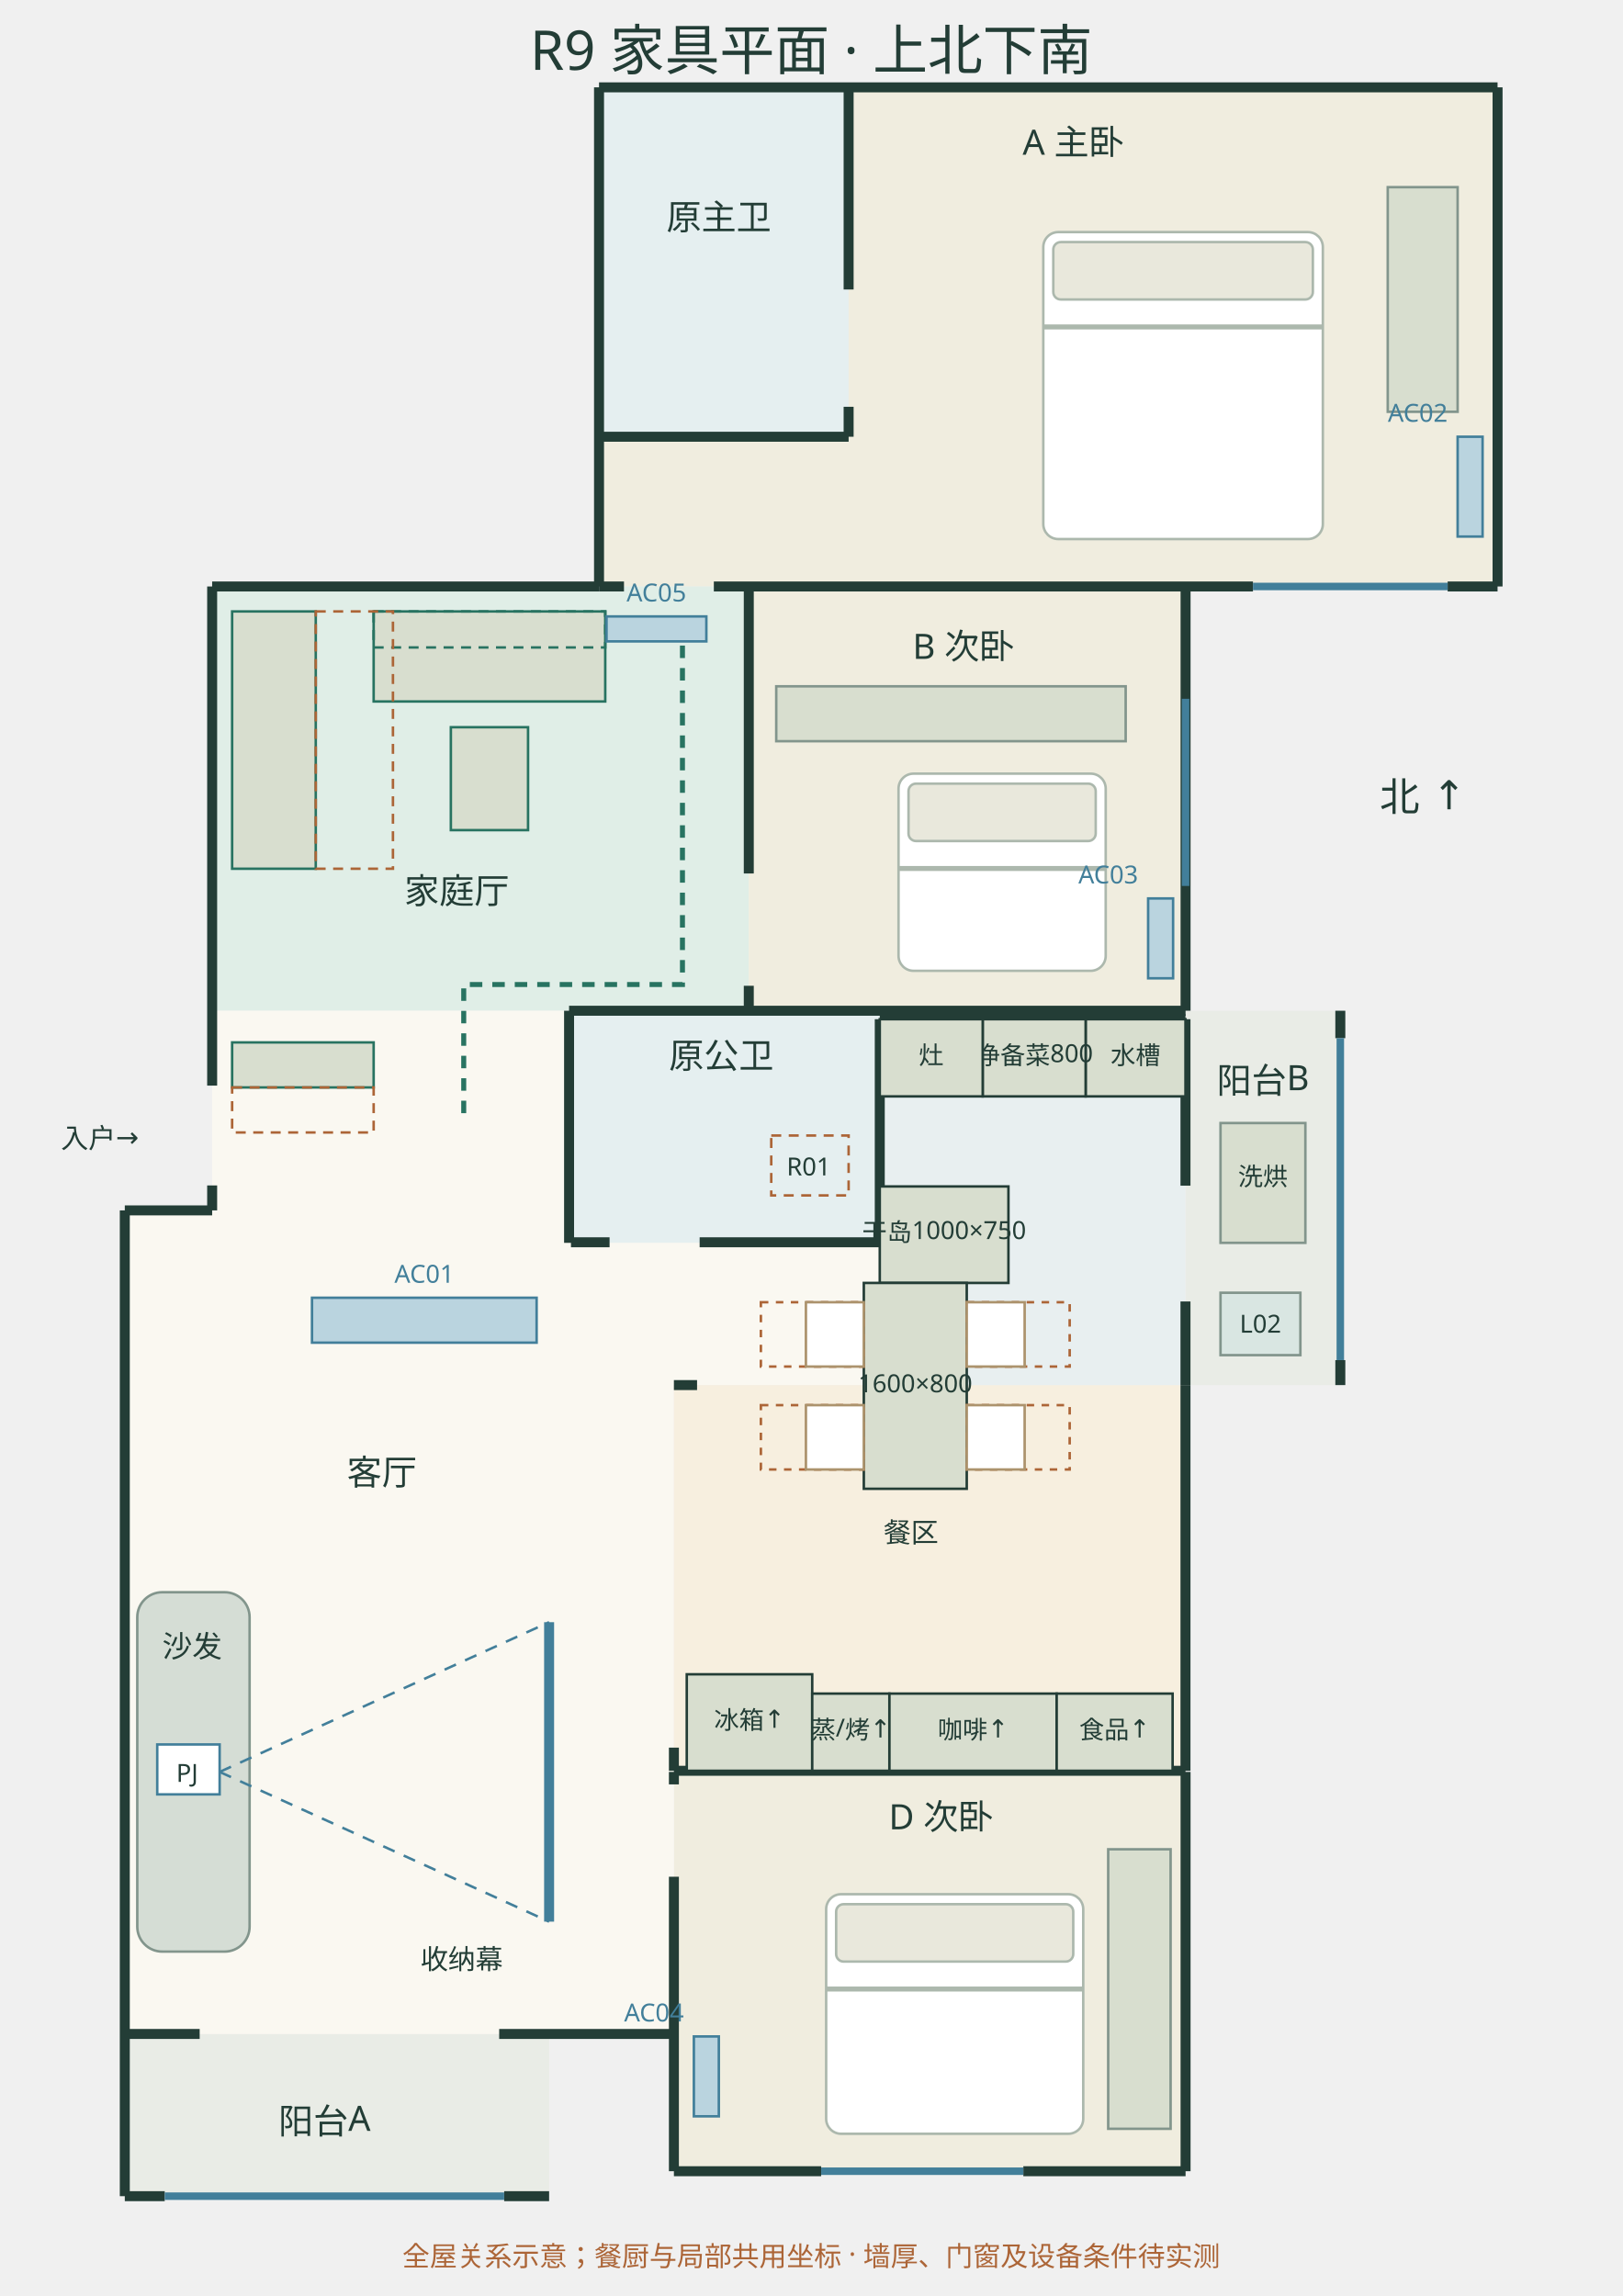
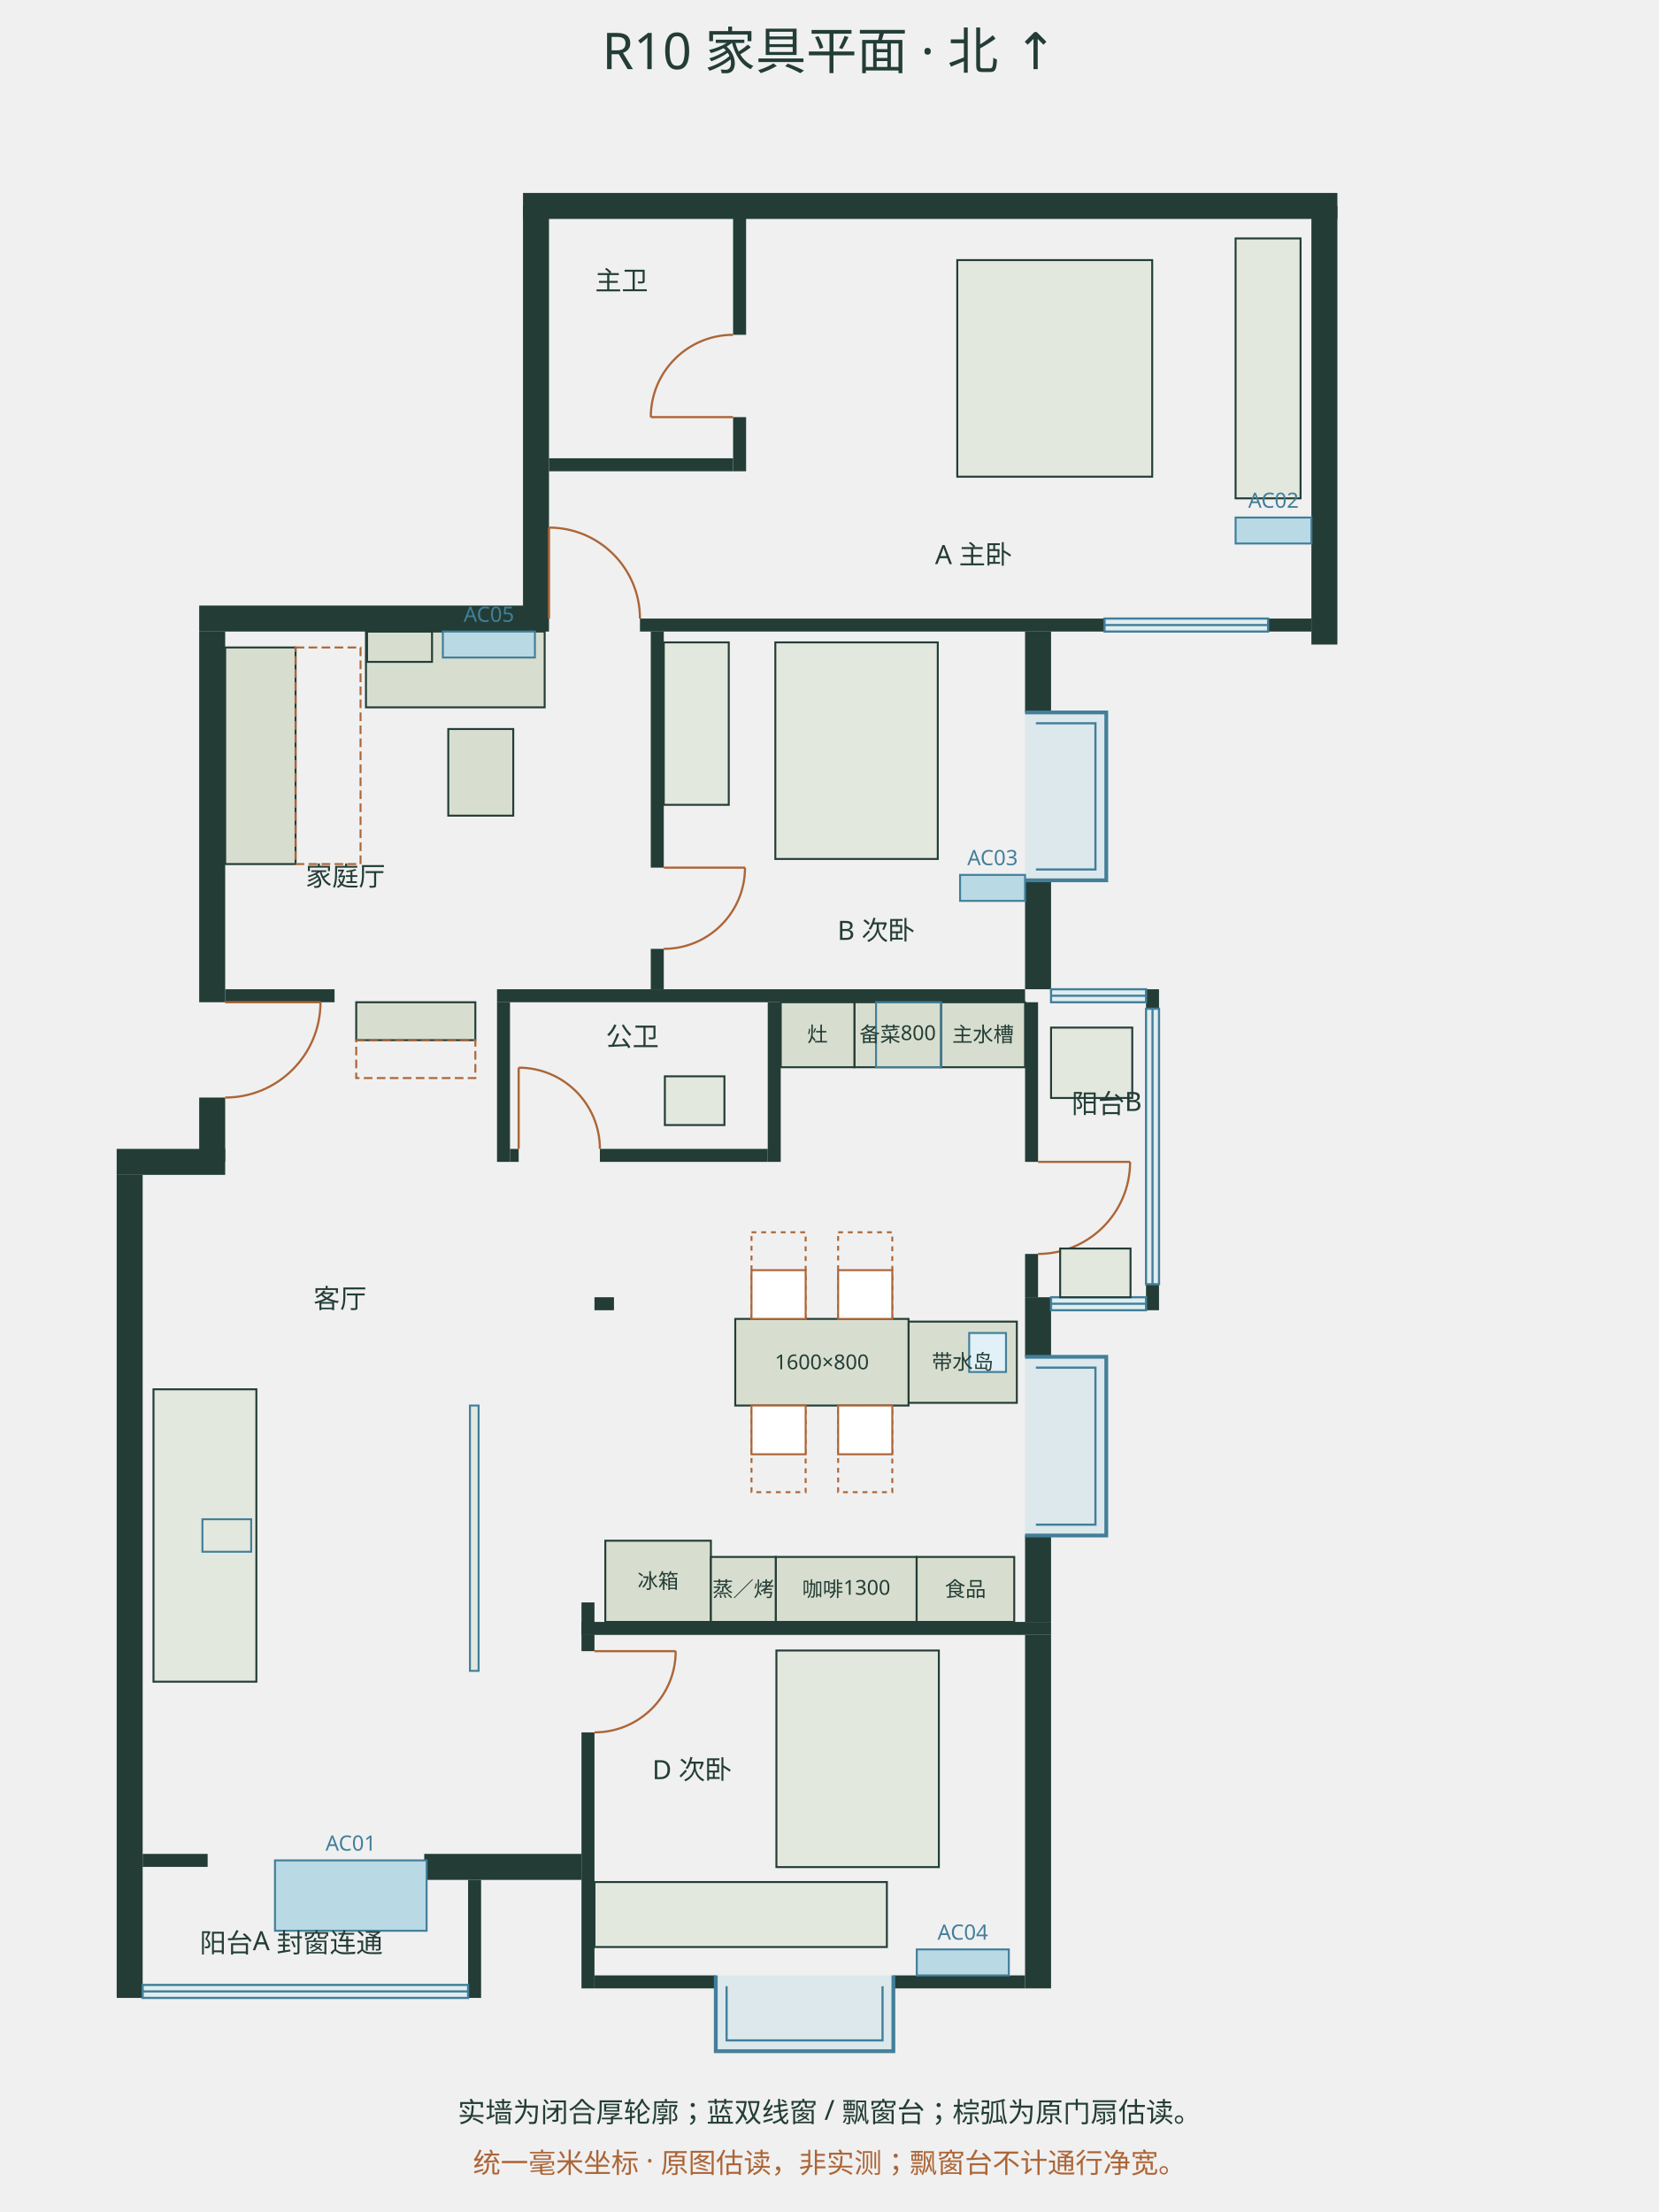
- <svg xmlns="http://www.w3.org/2000/svg" viewBox="0 0 650 920" role="img" aria-label="R9 家具平面 · 上北下南">
+ <svg xmlns="http://www.w3.org/2000/svg" viewBox="0 0 720 960" role="img" aria-label="R10 家具平面 · 北 ↑">
  <g font-family="Microsoft YaHei, sans-serif">
-     <text x="325.0" y="28" font-size="22" fill="#233d36" text-anchor="middle">R9 家具平面 · 上北下南</text>
-     <rect x="240" y="35" width="360" height="200" rx="0" fill="#f0eddf" stroke="none" />
-     <rect x="240" y="35" width="100" height="140" rx="0" fill="#e5eff0" stroke="none" />
-     <rect x="85" y="235" width="215" height="170" rx="0" fill="#e0eee7" stroke="none" />
-     <rect x="300" y="235" width="175" height="170" rx="0" fill="#f0eddf" stroke="none" />
-     <rect x="228" y="405" width="125" height="93" rx="0" fill="#e5eff0" stroke="none" />
-     <rect x="475" y="405" width="62" height="150" rx="0" fill="#e9ece6" stroke="none" />
-     <rect x="270" y="710" width="205" height="160" rx="0" fill="#f0eddf" stroke="none" />
-     <rect x="50" y="815" width="170" height="65" rx="0" fill="#e9ece6" stroke="none" />
-     <path d="M85 405H228V498H353V555H270V815H50V485H85Z" fill="#faf8f1" stroke="none" />
-     <line x1="240" y1="35" x2="600" y2="35" stroke="#233d36" stroke-width="4" stroke-dasharray="" />
-     <line x1="240" y1="35" x2="240" y2="235" stroke="#233d36" stroke-width="4" stroke-dasharray="" />
-     <line x1="600" y1="35" x2="600" y2="235" stroke="#233d36" stroke-width="4" stroke-dasharray="" />
-     <line x1="240" y1="235" x2="250" y2="235" stroke="#233d36" stroke-width="4" stroke-dasharray="" />
-     <line x1="286" y1="235" x2="502" y2="235" stroke="#233d36" stroke-width="4" stroke-dasharray="" />
-     <line x1="580" y1="235" x2="600" y2="235" stroke="#233d36" stroke-width="4" stroke-dasharray="" />
-     <line x1="340" y1="35" x2="340" y2="116" stroke="#233d36" stroke-width="4" stroke-dasharray="" />
-     <line x1="340" y1="163" x2="340" y2="175" stroke="#233d36" stroke-width="4" stroke-dasharray="" />
-     <line x1="240" y1="175" x2="340" y2="175" stroke="#233d36" stroke-width="4" stroke-dasharray="" />
-     <line x1="85" y1="235" x2="240" y2="235" stroke="#233d36" stroke-width="4" stroke-dasharray="" />
-     <line x1="85" y1="235" x2="85" y2="435" stroke="#233d36" stroke-width="4" stroke-dasharray="" />
-     <line x1="85" y1="475" x2="85" y2="485" stroke="#233d36" stroke-width="4" stroke-dasharray="" />
-     <line x1="50" y1="485" x2="85" y2="485" stroke="#233d36" stroke-width="4" stroke-dasharray="" />
-     <line x1="50" y1="485" x2="50" y2="880" stroke="#233d36" stroke-width="4" stroke-dasharray="" />
-     <line x1="300" y1="235" x2="300" y2="350" stroke="#233d36" stroke-width="4" stroke-dasharray="" />
-     <line x1="300" y1="395" x2="300" y2="405" stroke="#233d36" stroke-width="4" stroke-dasharray="" />
-     <line x1="475" y1="235" x2="475" y2="405" stroke="#233d36" stroke-width="4" stroke-dasharray="" />
-     <line x1="228" y1="405" x2="475" y2="405" stroke="#233d36" stroke-width="4" stroke-dasharray="" />
-     <line x1="228" y1="405" x2="228" y2="498" stroke="#233d36" stroke-width="4" stroke-dasharray="" />
-     <line x1="537" y1="405" x2="537" y2="416" stroke="#233d36" stroke-width="4" stroke-dasharray="" />
-     <line x1="537" y1="545" x2="537" y2="555" stroke="#233d36" stroke-width="4" stroke-dasharray="" />
-     <line x1="270" y1="710" x2="270" y2="715" stroke="#233d36" stroke-width="4" stroke-dasharray="" />
-     <line x1="270" y1="752" x2="270" y2="870" stroke="#233d36" stroke-width="4" stroke-dasharray="" />
-     <line x1="270" y1="870" x2="329" y2="870" stroke="#233d36" stroke-width="4" stroke-dasharray="" />
-     <line x1="410" y1="870" x2="475" y2="870" stroke="#233d36" stroke-width="4" stroke-dasharray="" />
-     <line x1="475" y1="710" x2="475" y2="870" stroke="#233d36" stroke-width="4" stroke-dasharray="" />
-     <line x1="50" y1="815" x2="80" y2="815" stroke="#233d36" stroke-width="4" stroke-dasharray="" />
-     <line x1="200" y1="815" x2="270" y2="815" stroke="#233d36" stroke-width="4" stroke-dasharray="" />
-     <line x1="50" y1="880" x2="66" y2="880" stroke="#233d36" stroke-width="4" stroke-dasharray="" />
-     <line x1="202" y1="880" x2="220" y2="880" stroke="#233d36" stroke-width="4" stroke-dasharray="" />
-     <line x1="502" y1="235" x2="580" y2="235" stroke="#427f9a" stroke-width="3" stroke-dasharray="" />
-     <line x1="475" y1="280" x2="475" y2="355" stroke="#427f9a" stroke-width="3" stroke-dasharray="" />
-     <line x1="475" y1="592" x2="475" y2="656" stroke="#427f9a" stroke-width="3" stroke-dasharray="" />
-     <line x1="329" y1="870" x2="410" y2="870" stroke="#427f9a" stroke-width="3" stroke-dasharray="" />
-     <line x1="537" y1="416" x2="537" y2="545" stroke="#427f9a" stroke-width="3" stroke-dasharray="" />
-     <line x1="66" y1="880" x2="202" y2="880" stroke="#427f9a" stroke-width="3" stroke-dasharray="" />
-     <rect x="418" y="93" width="112" height="123" rx="6" fill="#fff" stroke="#acb8ad" />
-     <rect x="422" y="97" width="104" height="23" rx="3" fill="#e9e8dc" stroke="#acb8ad" />
-     <line x1="418" y1="131" x2="530" y2="131" stroke="#acb8ad" stroke-width="2" stroke-dasharray="" />
-     <rect x="556" y="75" width="28" height="90" rx="0" fill="#d8decf" stroke="#82958c" />
-     <rect x="360" y="310" width="83" height="79" rx="6" fill="#fff" stroke="#acb8ad" />
-     <rect x="364" y="314" width="75" height="23" rx="3" fill="#e9e8dc" stroke="#acb8ad" />
-     <line x1="360" y1="348" x2="443" y2="348" stroke="#acb8ad" stroke-width="2" stroke-dasharray="" />
-     <rect x="311" y="275" width="140" height="22" rx="0" fill="#d8decf" stroke="#82958c" />
-     <rect x="331" y="759" width="103" height="96" rx="6" fill="#fff" stroke="#acb8ad" />
-     <rect x="335" y="763" width="95" height="23" rx="3" fill="#e9e8dc" stroke="#acb8ad" />
-     <line x1="331" y1="797" x2="434" y2="797" stroke="#acb8ad" stroke-width="2" stroke-dasharray="" />
-     <rect x="444" y="741" width="25" height="112" rx="0" fill="#d8decf" stroke="#82958c" />
-     <rect x="93.0" y="245.0" width="33.508" height="103.1" rx="0" fill="#d8decf" stroke="#287361" />
-     <rect x="149.705" y="245.0" width="92.79" height="36.085" rx="0" fill="#d8decf" stroke="#287361" />
-     <rect x="149.705" y="245.0" width="92.79" height="14.434" rx="0" fill="none" stroke="#287361" stroke-dasharray="4 3" />
-     <rect x="180.635" y="291.395" width="30.93" height="41.24" rx="0" fill="#d8decf" stroke="#287361" />
-     <rect x="126.507" y="245.0" width="30.93" height="103.1" rx="0" fill="none" stroke="#ac6537" stroke-dasharray="4 3" />
-     <rect x="93.0" y="417.692" width="56.705" height="18.043" rx="0" fill="#d8decf" stroke="#287361" />
-     <rect x="93.0" y="435.735" width="56.705" height="18.043" rx="0" fill="none" stroke="#ac6537" stroke-dasharray="4 3" />
-     <polyline points="185.79,446.045 185.79,394.495 273.425,394.495 273.425,255.31" fill="none" stroke="#287361" stroke-width="2" stroke-dasharray="5 4" />
-     <rect x="270.0" y="555.0" width="204.963" height="154.547" fill="#f7efdf" stroke="none" stroke-dasharray="" />
-     <rect x="352.48" y="408.392" width="122.483" height="146.608" fill="#e8eff0" stroke="none" stroke-dasharray="" />
-     <g data-wall="bath_south_west" data-retained="true">
-       <polyline points="228.76,497.779 244.225,497.779" fill="none" stroke="#233d36" stroke-width="4" stroke-dasharray="" />
+     <text x="360.0" y="30" font-size="22" fill="#233d36" text-anchor="middle">R10 家具平面 · 北 ↑</text>
+     <g data-model="e076298a32307d32d8c153a516c94fb05d81f4c542994ed85874554e8a292c61" transform="translate(258 563) scale(0.047)">
+       <g stroke-width="20">
+         <g data-wall="A_north" data-box="-660,-10197,7520,240">
+           <rect x="-660" y="-10197" width="7520" height="240" fill="#233d36" stroke="none" stroke-dasharray="" />
+         </g>
+         <g data-wall="A_west" data-box="-660,-10077,240,3810">
+           <rect x="-660" y="-10077" width="240" height="3810" fill="#233d36" stroke="none" stroke-dasharray="" />
+         </g>
+         <g data-wall="A_east" data-box="6620,-10077,240,4050">
+           <rect x="6620" y="-10077" width="240" height="4050" fill="#233d36" stroke="none" stroke-dasharray="" />
+         </g>
+         <g data-wall="A_south1" data-box="420,-6267,4290,120">
+           <rect x="420" y="-6267" width="4290" height="120" fill="#233d36" stroke="none" stroke-dasharray="" />
+         </g>
+         <g data-wall="A_south2" data-box="6220,-6267,400,120">
+           <rect x="6220" y="-6267" width="400" height="120" fill="#233d36" stroke="none" stroke-dasharray="" />
+         </g>
+         <g data-wall="family_north" data-box="-3650,-6387,3230,240">
+           <rect x="-3650" y="-6387" width="3230" height="240" fill="#233d36" stroke="none" stroke-dasharray="" />
+         </g>
+         <g data-wall="family_west" data-box="-3650,-6147,240,3423">
+           <rect x="-3650" y="-6147" width="240" height="3423" fill="#233d36" stroke="none" stroke-dasharray="" />
+         </g>
+         <g data-wall="master_bath_east1" data-box="1280,-10077,120,1190">
+           <rect x="1280" y="-10077" width="120" height="1190" fill="#233d36" stroke="none" stroke-dasharray="" />
+         </g>
+         <g data-wall="master_bath_east2" data-box="1280,-8127,120,500">
+           <rect x="1280" y="-8127" width="120" height="500" fill="#233d36" stroke="none" stroke-dasharray="" />
+         </g>
+         <g data-wall="master_bath_south" data-box="-420,-7747,1700,120">
+           <rect x="-420" y="-7747" width="1700" height="120" fill="#233d36" stroke="none" stroke-dasharray="" />
+         </g>
+         <g data-wall="B_west1" data-box="520,-6147,120,2180">
+           <rect x="520" y="-6147" width="120" height="2180" fill="#233d36" stroke="none" stroke-dasharray="" />
+         </g>
+         <g data-wall="B_west2" data-box="520,-3217,120,373">
+           <rect x="520" y="-3217" width="120" height="373" fill="#233d36" stroke="none" stroke-dasharray="" />
+         </g>
+         <g data-wall="B_east1" data-box="3976,-6147,240,747">
+           <rect x="3976" y="-6147" width="240" height="747" fill="#233d36" stroke="none" stroke-dasharray="" />
+         </g>
+         <g data-wall="B_east2" data-box="3976,-3850,240,1006">
+           <rect x="3976" y="-3850" width="240" height="1006" fill="#233d36" stroke="none" stroke-dasharray="" />
+         </g>
+         <g data-wall="bath_kitchen_north" data-box="-900,-2844,4876,120">
+           <rect x="-900" y="-2844" width="4876" height="120" fill="#233d36" stroke="none" stroke-dasharray="" />
+         </g>
+         <g data-wall="entry_return" data-box="-3410,-2844,1010,120">
+           <rect x="-3410" y="-2844" width="1010" height="120" fill="#233d36" stroke="none" stroke-dasharray="" />
+         </g>
+         <g data-wall="entry_lower" data-box="-3650,-1844,240,594">
+           <rect x="-3650" y="-1844" width="240" height="594" fill="#233d36" stroke="none" stroke-dasharray="" />
+         </g>
+         <g data-wall="entry_step" data-box="-4412,-1370,1002,240">
+           <rect x="-4412" y="-1370" width="1002" height="240" fill="#233d36" stroke="none" stroke-dasharray="" />
+         </g>
+         <g data-wall="living_west" data-box="-4412,-1130,240,7600">
+           <rect x="-4412" y="-1130" width="240" height="7600" fill="#233d36" stroke="none" stroke-dasharray="" />
+         </g>
+         <g data-wall="bath_west" data-box="-900,-2724,120,1474">
+           <rect x="-900" y="-2724" width="120" height="1474" fill="#233d36" stroke="none" stroke-dasharray="" />
+         </g>
+         <g data-wall="bath_south1" data-box="-780,-1370,80,120">
+           <rect x="-780" y="-1370" width="80" height="120" fill="#233d36" stroke="none" stroke-dasharray="" />
+         </g>
+         <g data-wall="bath_south2" data-box="50,-1370,1550,120">
+           <rect x="50" y="-1370" width="1550" height="120" fill="#233d36" stroke="none" stroke-dasharray="" />
+         </g>
+         <g data-wall="bath_east" data-box="1600,-2724,120,1474">
+           <rect x="1600" y="-2724" width="120" height="1474" fill="#233d36" stroke="none" stroke-dasharray="" />
+         </g>
+         <g data-wall="balconyB_div1" data-box="3976,-2724,120,1474">
+           <rect x="3976" y="-2724" width="120" height="1474" fill="#233d36" stroke="none" stroke-dasharray="" />
+         </g>
+         <g data-wall="balconyB_div2" data-box="3976,-400,120,400">
+           <rect x="3976" y="-400" width="120" height="400" fill="#233d36" stroke="none" stroke-dasharray="" />
+         </g>
+         <g data-wall="balconyB_NE" data-box="5093,-2844,120,180">
+           <rect x="5093" y="-2844" width="120" height="180" fill="#233d36" stroke="none" stroke-dasharray="" />
+         </g>
+         <g data-wall="balconyB_SE" data-box="5093,-120,120,240">
+           <rect x="5093" y="-120" width="120" height="240" fill="#233d36" stroke="none" stroke-dasharray="" />
+         </g>
+         <g data-wall="C_north_end" data-box="0,0,180,120">
+           <rect x="0" y="0" width="180" height="120" fill="#233d36" stroke="none" stroke-dasharray="" />
+         </g>
+         <g data-wall="C_east1" data-box="3976,0,240,550">
+           <rect x="3976" y="0" width="240" height="550" fill="#233d36" stroke="none" stroke-dasharray="" />
+         </g>
+         <g data-wall="C_east2" data-box="3976,2200,240,798">
+           <rect x="3976" y="2200" width="240" height="798" fill="#233d36" stroke="none" stroke-dasharray="" />
+         </g>
+         <g data-wall="CD" data-box="-120,2998,4336,120">
+           <rect x="-120" y="2998" width="4336" height="120" fill="#233d36" stroke="none" stroke-dasharray="" />
+         </g>
+         <g data-wall="C_west_end" data-box="-120,2818,120,300">
+           <rect x="-120" y="2818" width="120" height="300" fill="#233d36" stroke="none" stroke-dasharray="" />
+         </g>
+         <g data-wall="D_west1" data-box="-120,3118,120,150">
+           <rect x="-120" y="3118" width="120" height="150" fill="#233d36" stroke="none" stroke-dasharray="" />
+         </g>
+         <g data-wall="D_west2" data-box="-120,4018,120,2364">
+           <rect x="-120" y="4018" width="120" height="2364" fill="#233d36" stroke="none" stroke-dasharray="" />
+         </g>
+         <g data-wall="D_east" data-box="3976,3118,240,3264">
+           <rect x="3976" y="3118" width="240" height="3264" fill="#233d36" stroke="none" stroke-dasharray="" />
+         </g>
+         <g data-wall="D_south1" data-box="0,6262,1120,120">
+           <rect x="0" y="6262" width="1120" height="120" fill="#233d36" stroke="none" stroke-dasharray="" />
+         </g>
+         <g data-wall="D_south2" data-box="2760,6262,1216,120">
+           <rect x="2760" y="6262" width="1216" height="120" fill="#233d36" stroke="none" stroke-dasharray="" />
+         </g>
+         <g data-wall="balconyA_head1" data-box="-4172,5140,600,120">
+           <rect x="-4172" y="5140" width="600" height="120" fill="#233d36" stroke="none" stroke-dasharray="" />
+         </g>
+         <g data-wall="balconyA_head2" data-box="-1572,5140,1452,240">
+           <rect x="-1572" y="5140" width="1452" height="240" fill="#233d36" stroke="none" stroke-dasharray="" />
+         </g>
+         <g data-wall="balconyA_east" data-box="-1167,5380,120,1090">
+           <rect x="-1167" y="5380" width="120" height="1090" fill="#233d36" stroke="none" stroke-dasharray="" />
+         </g>
+         <g data-opening="A_door" data-kind="door" data-box="-420,-6267,840,120">
+           <polyline points="-420,-6267 -420,-7107" fill="none" stroke="#ac6537" stroke-width="20" stroke-dasharray="" />
+           <path d="M420,-6267 A840,840 0 0 0 -420,-7107" fill="none" stroke="#ac6537" />
+         </g>
+         <g data-opening="A_window" data-kind="window" data-box="4710,-6267,1510,120">
+           <rect x="4710" y="-6267" width="1510" height="120" fill="#dfedf1" stroke="#427f9a" stroke-dasharray="" />
+           <polyline points="4710,-6207.0 6220,-6207.0" fill="none" stroke="#427f9a" stroke-width="20" stroke-dasharray="" />
+         </g>
+         <g data-opening="master_bath_door" data-kind="door" data-box="1280,-8887,120,760">
+           <polyline points="1280,-8127 520,-8127" fill="none" stroke="#ac6537" stroke-width="20" stroke-dasharray="" />
+           <path d="M1280,-8887 A760,760 0 0 0 520,-8127" fill="none" stroke="#ac6537" />
+         </g>
+         <g data-opening="B_door" data-kind="door" data-box="520,-3967,120,750">
+           <polyline points="640,-3967 1390,-3967" fill="none" stroke="#ac6537" stroke-width="20" stroke-dasharray="" />
+           <path d="M640,-3217 A750,750 0 0 0 1390,-3967" fill="none" stroke="#ac6537" />
+         </g>
+         <g data-opening="entry" data-kind="door" data-box="-3650,-2724,240,880">
+           <polyline points="-3410,-2724 -2530,-2724" fill="none" stroke="#ac6537" stroke-width="20" stroke-dasharray="" />
+           <path d="M-3410,-1844 A880,880 0 0 0 -2530,-2724" fill="none" stroke="#ac6537" />
+         </g>
+         <g data-opening="bath_door" data-kind="door" data-box="-700,-1370,750,120">
+           <polyline points="-700,-1370 -700,-2120" fill="none" stroke="#ac6537" stroke-width="20" stroke-dasharray="" />
+           <path d="M50,-1370 A750,750 0 0 0 -700,-2120" fill="none" stroke="#ac6537" />
+         </g>
+         <g data-opening="balconyB_door" data-kind="door" data-box="3976,-1250,120,850">
+           <polyline points="4096,-1250 4946,-1250" fill="none" stroke="#ac6537" stroke-width="20" stroke-dasharray="" />
+           <path d="M4096,-400 A850,850 0 0 0 4946,-1250" fill="none" stroke="#ac6537" />
+         </g>
+         <g data-opening="D_door" data-kind="door" data-box="-120,3268,120,750">
+           <polyline points="0,3268 750,3268" fill="none" stroke="#ac6537" stroke-width="20" stroke-dasharray="" />
+           <path d="M0,4018 A750,750 0 0 0 750,3268" fill="none" stroke="#ac6537" />
+         </g>
+         <g data-opening="balconyA_connection" data-kind="connected" data-box="-3572,5140,2000,120" />
+         <g data-opening="balconyB_north" data-kind="window" data-box="4216,-2844,877,120">
+           <rect x="4216" y="-2844" width="877" height="120" fill="#dfedf1" stroke="#427f9a" stroke-dasharray="" />
+           <polyline points="4216,-2784.0 5093,-2784.0" fill="none" stroke="#427f9a" stroke-width="20" stroke-dasharray="" />
+         </g>
+         <g data-opening="balconyB_east" data-kind="window" data-box="5093,-2664,120,2544">
+           <rect x="5093" y="-2664" width="120" height="2544" fill="#dfedf1" stroke="#427f9a" stroke-dasharray="" />
+           <polyline points="5153.0,-2664 5153.0,-120" fill="none" stroke="#427f9a" stroke-width="20" stroke-dasharray="" />
+         </g>
+         <g data-opening="balconyB_south" data-kind="window" data-box="4216,0,877,120">
+           <rect x="4216" y="0" width="877" height="120" fill="#dfedf1" stroke="#427f9a" stroke-dasharray="" />
+           <polyline points="4216,60.0 5093,60.0" fill="none" stroke="#427f9a" stroke-width="20" stroke-dasharray="" />
+         </g>
+         <g data-opening="balconyA_south" data-kind="window" data-box="-4172,6350,3005,120">
+           <rect x="-4172" y="6350" width="3005" height="120" fill="#dfedf1" stroke="#427f9a" stroke-dasharray="" />
+           <polyline points="-4172,6410.0 -1167,6410.0" fill="none" stroke="#427f9a" stroke-width="20" stroke-dasharray="" />
+         </g>
+         <g data-opening="B_bay" data-kind="bay_east" data-box="3976,-5400,750,1550">
+           <rect x="3976" y="-5400" width="750" height="1550" fill="#dce8ec" stroke="none" stroke-dasharray="" />
+           <polyline points="3976,-5400 4726,-5400 4726,-3850 3976,-3850" fill="none" stroke="#427f9a" stroke-width="35" stroke-dasharray="" />
+           <polyline points="4076,-5300 4626,-5300 4626,-3950 4076,-3950" fill="none" stroke="#427f9a" stroke-width="20" stroke-dasharray="" />
+         </g>
+         <g data-opening="C_bay" data-kind="bay_east" data-box="3976,550,750,1650">
+           <rect x="3976" y="550" width="750" height="1650" fill="#dce8ec" stroke="none" stroke-dasharray="" />
+           <polyline points="3976,550 4726,550 4726,2200 3976,2200" fill="none" stroke="#427f9a" stroke-width="35" stroke-dasharray="" />
+           <polyline points="4076,650 4626,650 4626,2100 4076,2100" fill="none" stroke="#427f9a" stroke-width="20" stroke-dasharray="" />
+         </g>
+         <g data-opening="D_bay" data-kind="bay_south" data-box="1120,6262,1640,700">
+           <rect x="1120" y="6262" width="1640" height="700" fill="#dce8ec" stroke="none" stroke-dasharray="" />
+           <polyline points="1120,6262 1120,6962 2760,6962 2760,6262" fill="none" stroke="#427f9a" stroke-width="35" stroke-dasharray="" />
+           <polyline points="1220,6362 1220,6862 2660,6862 2660,6362" fill="none" stroke="#427f9a" stroke-width="20" stroke-dasharray="" />
+         </g>
+       </g>
+       <g stroke-width="18">
+         <g data-object="sink" data-box="3200,-2724,776,600">
+           <rect x="3200" y="-2724" width="776" height="600" fill="#d8decf" stroke="#233d36" stroke-dasharray="" />
+         </g>
+         <g data-object="prep" data-box="2400,-2724,800,600">
+           <rect x="2400" y="-2724" width="800" height="600" fill="#d8decf" stroke="#233d36" stroke-dasharray="" />
+         </g>
+         <g data-object="hob" data-box="1720,-2724,680,600">
+           <rect x="1720" y="-2724" width="680" height="600" fill="#d8decf" stroke="#233d36" stroke-dasharray="" />
+         </g>
+         <g data-object="island" data-box="2900,225,1000,750">
+           <rect x="2900" y="225" width="1000" height="750" fill="#d8decf" stroke="#233d36" stroke-dasharray="" />
+         </g>
+         <g data-object="fridge" data-box="100,2248,975,750">
+           <rect x="100" y="2248" width="975" height="750" fill="#d8decf" stroke="#233d36" stroke-dasharray="" />
+         </g>
+         <g data-object="tower" data-box="1075,2398,600,600">
+           <rect x="1075" y="2398" width="600" height="600" fill="#d8decf" stroke="#233d36" stroke-dasharray="" />
+         </g>
+         <g data-object="coffee" data-box="1675,2398,1300,600">
+           <rect x="1675" y="2398" width="1300" height="600" fill="#d8decf" stroke="#233d36" stroke-dasharray="" />
+         </g>
+         <g data-object="pantry" data-box="2975,2398,901,600">
+           <rect x="2975" y="2398" width="901" height="600" fill="#d8decf" stroke="#233d36" stroke-dasharray="" />
+         </g>
+         <g data-object="table4" data-box="1300,200,1600,800">
+           <rect x="1300" y="200" width="1600" height="800" fill="#d8decf" stroke="#233d36" stroke-dasharray="" />
+         </g>
+         <g data-object="aux_sink" data-box="3460,330,340,360">
+           <rect x="3460" y="330" width="340" height="360" fill="#e1f1f7" stroke="#427f9a" stroke-dasharray="" />
+         </g>
+         <g data-object="dishwasher" data-box="2600,-2724,600,600">
+           <rect x="2600" y="-2724" width="600" height="600" fill="none" stroke="#427f9a" stroke-dasharray="" />
+         </g>
+         <g data-object="chair_pull_0" data-box="1450.0,-600,500,800">
+           <rect x="1450.0" y="-600" width="500" height="800" fill="none" stroke="#ac6537" stroke-dasharray="45 45" />
+         </g>
+         <g data-object="chair_pull_1" data-box="2250.0,-600,500,800">
+           <rect x="2250.0" y="-600" width="500" height="800" fill="none" stroke="#ac6537" stroke-dasharray="45 45" />
+         </g>
+         <g data-object="chair_pull_2" data-box="1450.0,1000,500,800">
+           <rect x="1450.0" y="1000" width="500" height="800" fill="none" stroke="#ac6537" stroke-dasharray="45 45" />
+         </g>
+         <g data-object="chair_pull_3" data-box="2250.0,1000,500,800">
+           <rect x="2250.0" y="1000" width="500" height="800" fill="none" stroke="#ac6537" stroke-dasharray="45 45" />
+         </g>
+         <g data-object="chair_seated_0" data-box="1450.0,-250,500,450">
+           <rect x="1450.0" y="-250" width="500" height="450" fill="#fff" stroke="#ac6537" stroke-dasharray="" />
+         </g>
+         <g data-object="chair_seated_1" data-box="2250.0,-250,500,450">
+           <rect x="2250.0" y="-250" width="500" height="450" fill="#fff" stroke="#ac6537" stroke-dasharray="" />
+         </g>
+         <g data-object="chair_seated_2" data-box="1450.0,1000,500,450">
+           <rect x="1450.0" y="1000" width="500" height="450" fill="#fff" stroke="#ac6537" stroke-dasharray="" />
+         </g>
+         <g data-object="chair_seated_3" data-box="2250.0,1000,500,450">
+           <rect x="2250.0" y="1000" width="500" height="450" fill="#fff" stroke="#ac6537" stroke-dasharray="" />
+         </g>
+         <text x="3588.0" y="-2359.0" font-size="190" fill="#233d36" text-anchor="middle">主水槽</text>
+         <text x="2800.0" y="-2359.0" font-size="190" fill="#233d36" text-anchor="middle">备菜800</text>
+         <text x="2060.0" y="-2359.0" font-size="190" fill="#233d36" text-anchor="middle">灶</text>
+         <text x="3400.0" y="665.0" font-size="190" fill="#233d36" text-anchor="middle">带水岛</text>
+         <text x="587.5" y="2688.0" font-size="190" fill="#233d36" text-anchor="middle">冰箱</text>
+         <text x="1375.0" y="2763.0" font-size="190" fill="#233d36" text-anchor="middle">蒸／烤</text>
+         <text x="2325.0" y="2763.0" font-size="190" fill="#233d36" text-anchor="middle">咖啡1300</text>
+         <text x="3425.5" y="2763.0" font-size="190" fill="#233d36" text-anchor="middle">食品</text>
+         <text x="2100.0" y="665.0" font-size="190" fill="#233d36" text-anchor="middle">1600×800</text>
+         <g data-object="bedA" data-box="3350,-9577,1800,2000">
+           <rect x="3350" y="-9577" width="1800" height="2000" fill="#e3e8de" stroke="#233d36" stroke-dasharray="" />
+         </g>
+         <g data-object="wardrobeA" data-box="5920,-9777,600,2400">
+           <rect x="5920" y="-9777" width="600" height="2400" fill="#e3e8de" stroke="#233d36" stroke-dasharray="" />
+         </g>
+         <g data-object="bedB" data-box="1670,-6047,1500,2000">
+           <rect x="1670" y="-6047" width="1500" height="2000" fill="#e3e8de" stroke="#233d36" stroke-dasharray="" />
+         </g>
+         <g data-object="wardrobeB" data-box="640,-6047,600,1500">
+           <rect x="640" y="-6047" width="600" height="1500" fill="#e3e8de" stroke="#233d36" stroke-dasharray="" />
+         </g>
+         <g data-object="bedD" data-box="1680,3262,1500,2000">
+           <rect x="1680" y="3262" width="1500" height="2000" fill="#e3e8de" stroke="#233d36" stroke-dasharray="" />
+         </g>
+         <g data-object="wardrobeD" data-box="0,5400,2700,600">
+           <rect x="0" y="5400" width="2700" height="600" fill="#e3e8de" stroke="#233d36" stroke-dasharray="" />
+         </g>
+         <g data-object="sofa" data-box="-4072,850,950,2700">
+           <rect x="-4072" y="850" width="950" height="2700" fill="#e3e8de" stroke="#233d36" stroke-dasharray="" />
+         </g>
+         <g data-object="screen" data-box="-1150,1000,80,2450">
+           <rect x="-1150" y="1000" width="80" height="2450" fill="#e3e8de" stroke="#427f9a" stroke-dasharray="" />
+         </g>
+         <g data-object="projector" data-box="-3620,2050,450,300">
+           <rect x="-3620" y="2050" width="450" height="300" fill="#e3e8de" stroke="#427f9a" stroke-dasharray="" />
+         </g>
+         <g data-object="laundry" data-box="4216,-2490,750,650">
+           <rect x="4216" y="-2490" width="750" height="650" fill="#e3e8de" stroke="#233d36" stroke-dasharray="" />
+         </g>
+         <g data-object="robot" data-box="4300,-450,650,450">
+           <rect x="4300" y="-450" width="650" height="450" fill="#e3e8de" stroke="#233d36" stroke-dasharray="" />
+         </g>
+         <g data-object="robot_alt" data-box="650,-2040,550,450">
+           <rect x="650" y="-2040" width="550" height="450" fill="#e3e8de" stroke="#233d36" stroke-dasharray="" />
+         </g>
+         <g data-object="deep" data-box="-3410,-6000,650,2000">
+           <rect x="-3410" y="-6000" width="650" height="2000" fill="#d8decf" stroke="#233d36" stroke-dasharray="" />
+         </g>
+         <g data-object="deep_door" data-box="-2760,-6000,600,2000">
+           <rect x="-2760" y="-6000" width="600" height="2000" fill="none" stroke="#ac6537" stroke-dasharray="80 40" />
+         </g>
+         <g data-object="desk" data-box="-2110,-6147,1650,700">
+           <rect x="-2110" y="-6147" width="1650" height="700" fill="#d8decf" stroke="#233d36" stroke-dasharray="" />
+         </g>
+         <g data-object="books" data-box="-2100,-6147,600,280">
+           <rect x="-2100" y="-6147" width="600" height="280" fill="none" stroke="#233d36" stroke-dasharray="" />
+         </g>
+         <g data-object="chair" data-box="-1350,-5247,600,800">
+           <rect x="-1350" y="-5247" width="600" height="800" fill="#d8decf" stroke="#233d36" stroke-dasharray="" />
+         </g>
+         <g data-object="shoe" data-box="-2200,-2724,1100,350">
+           <rect x="-2200" y="-2724" width="1100" height="350" fill="#d8decf" stroke="#233d36" stroke-dasharray="" />
+         </g>
+         <g data-object="shoe_door" data-box="-2200,-2374,1100,350">
+           <rect x="-2200" y="-2374" width="1100" height="350" fill="none" stroke="#ac6537" stroke-dasharray="80 40" />
+         </g>
+         <g data-object="AC01" data-box="-2950,5200,1400,650">
+           <rect x="-2950" y="5200" width="1400" height="650" fill="#b9d9e4" stroke="#427f9a" stroke-dasharray="" />
+         </g>
+         <text x="-2250.0" y="5110" font-size="195" fill="#427f9a" text-anchor="middle">AC01</text>
+         <g data-object="AC02" data-box="5920,-7200,700,240">
+           <rect x="5920" y="-7200" width="700" height="240" fill="#b9d9e4" stroke="#427f9a" stroke-dasharray="" />
+         </g>
+         <text x="6270.0" y="-7290" font-size="195" fill="#427f9a" text-anchor="middle">AC02</text>
+         <g data-object="AC03" data-box="3376,-3900,600,240">
+           <rect x="3376" y="-3900" width="600" height="240" fill="#b9d9e4" stroke="#427f9a" stroke-dasharray="" />
+         </g>
+         <text x="3676.0" y="-3990" font-size="195" fill="#427f9a" text-anchor="middle">AC03</text>
+         <g data-object="AC04" data-box="2976,6022,850,240">
+           <rect x="2976" y="6022" width="850" height="240" fill="#b9d9e4" stroke="#427f9a" stroke-dasharray="" />
+         </g>
+         <text x="3401.0" y="5932" font-size="195" fill="#427f9a" text-anchor="middle">AC04</text>
+         <g data-object="AC05" data-box="-1400,-6147,850,240">
+           <rect x="-1400" y="-6147" width="850" height="240" fill="#b9d9e4" stroke="#427f9a" stroke-dasharray="" />
+         </g>
+         <text x="-975.0" y="-6237" font-size="195" fill="#427f9a" text-anchor="middle">AC05</text>
+         <text x="3500" y="-6770" font-size="245" fill="#233d36" text-anchor="middle">A 主卧</text>
+         <text x="250" y="-9300" font-size="245" fill="#233d36" text-anchor="middle">主卫</text>
+         <text x="-2300" y="-3800" font-size="245" fill="#233d36" text-anchor="middle">家庭厅</text>
+         <text x="2600" y="-3300" font-size="245" fill="#233d36" text-anchor="middle">B 次卧</text>
+         <text x="350" y="-2320" font-size="245" fill="#233d36" text-anchor="middle">公卫</text>
+         <text x="4730" y="-1700" font-size="245" fill="#233d36" text-anchor="middle">阳台B</text>
+         <text x="-2350" y="100" font-size="245" fill="#233d36" text-anchor="middle">客厅</text>
+         <text x="900" y="4450" font-size="245" fill="#233d36" text-anchor="middle">D 次卧</text>
+         <text x="-2800" y="6050" font-size="245" fill="#233d36" text-anchor="middle">阳台A 封窗连通</text>
+       </g>
    </g>
-     <g data-wall="bath_south_east" data-retained="true">
-       <polyline points="280.31,497.779 352.48,497.779" fill="none" stroke="#233d36" stroke-width="4" stroke-dasharray="" />
-     </g>
-     <g data-wall="bath_east" data-retained="true">
-       <polyline points="352.48,408.392 352.48,497.779" fill="none" stroke="#233d36" stroke-width="4" stroke-dasharray="" />
-     </g>
-     <g data-wall="kitchen_north" data-retained="true">
-       <polyline points="352.48,408.392 474.963,408.392" fill="none" stroke="#233d36" stroke-width="4" stroke-dasharray="" />
-     </g>
-     <g data-wall="balcony_divider_north" data-retained="true">
-       <polyline points="474.963,408.392 474.963,475.097" fill="none" stroke="#233d36" stroke-width="4" stroke-dasharray="" />
-     </g>
-     <g data-wall="balcony_divider_south" data-retained="true">
-       <polyline points="474.963,521.492 474.963,555.0" fill="none" stroke="#233d36" stroke-width="4" stroke-dasharray="" />
-     </g>
-     <g data-wall="dining_north_end" data-retained="true">
-       <polyline points="270.0,555.0 279.279,555.0" fill="none" stroke="#233d36" stroke-width="4" stroke-dasharray="" />
-     </g>
-     <g data-wall="dining_east" data-retained="true">
-       <polyline points="474.963,555.0 474.963,709.547" fill="none" stroke="#233d36" stroke-width="4" stroke-dasharray="" />
-     </g>
-     <g data-wall="cd" data-retained="true">
-       <polyline points="270.0,709.547 474.963,709.547" fill="none" stroke="#233d36" stroke-width="4" stroke-dasharray="" />
-     </g>
-     <g data-wall="dining_west_south_end" data-retained="true">
-       <polyline points="270.0,700.268 270.0,709.547" fill="none" stroke="#233d36" stroke-width="4" stroke-dasharray="" />
-     </g>
-     <g data-object="sink">
-       <rect x="434.96" y="408.392" width="40.003" height="30.93" fill="#d8decf" stroke="#233d36" stroke-dasharray="" />
-     </g>
-     <text x="454.961" y="426.434" font-size="10" fill="#233d36" text-anchor="middle">水槽</text>
-     <g data-object="prep">
-       <rect x="393.72" y="408.392" width="41.24" height="30.93" fill="#d8decf" stroke="#233d36" stroke-dasharray="" />
-     </g>
-     <text x="414.34" y="426.434" font-size="10" fill="#233d36" text-anchor="middle">净备菜800</text>
-     <g data-object="hob">
-       <rect x="352.48" y="408.392" width="41.24" height="30.93" fill="#d8decf" stroke="#233d36" stroke-dasharray="" />
-     </g>
-     <text x="373.1" y="426.434" font-size="10" fill="#233d36" text-anchor="middle">灶</text>
-     <g data-object="island">
-       <rect x="352.48" y="475.407" width="51.55" height="38.663" fill="#d8decf" stroke="#233d36" stroke-dasharray="" />
-     </g>
-     <text x="378.255" y="497.316" font-size="10" fill="#233d36" text-anchor="middle">干岛1000×750</text>
-     <g data-object="table4">
-       <rect x="346.088" y="514.069" width="41.24" height="82.48" fill="#d8decf" stroke="#233d36" stroke-dasharray="" />
-     </g>
-     <text x="366.708" y="557.887" font-size="10" fill="#233d36" text-anchor="middle">1600×800</text>
-     <g data-object="fridge">
-       <rect x="275.155" y="670.884" width="50.261" height="38.663" fill="#d8decf" stroke="#233d36" stroke-dasharray="" />
-     </g>
-     <text x="300.286" y="692.793" font-size="10" fill="#233d36" text-anchor="middle">冰箱↑</text>
-     <g data-object="tower">
-       <rect x="325.416" y="678.617" width="30.93" height="30.93" fill="#d8decf" stroke="#233d36" stroke-dasharray="" />
-     </g>
-     <text x="340.881" y="696.659" font-size="10" fill="#233d36" text-anchor="middle">蒸/烤↑</text>
-     <g data-object="coffee">
-       <rect x="356.346" y="678.617" width="67.015" height="30.93" fill="#d8decf" stroke="#233d36" stroke-dasharray="" />
-     </g>
-     <text x="389.854" y="696.659" font-size="10" fill="#233d36" text-anchor="middle">咖啡↑</text>
-     <g data-object="pantry">
-       <rect x="423.361" y="678.617" width="46.447" height="30.93" fill="#d8decf" stroke="#233d36" stroke-dasharray="" />
-     </g>
-     <text x="446.585" y="696.659" font-size="10" fill="#233d36" text-anchor="middle">食品↑</text>
-     <rect x="304.848" y="521.802" width="41.24" height="25.775" fill="none" stroke="#ac6537" stroke-dasharray="3 3" />
-     <rect x="304.848" y="563.042" width="41.24" height="25.775" fill="none" stroke="#ac6537" stroke-dasharray="3 3" />
-     <rect x="387.328" y="521.802" width="41.24" height="25.775" fill="none" stroke="#ac6537" stroke-dasharray="3 3" />
-     <rect x="387.328" y="563.042" width="41.24" height="25.775" fill="none" stroke="#ac6537" stroke-dasharray="3 3" />
-     <rect x="322.89" y="521.802" width="23.197" height="25.775" fill="#fff" stroke="#ac936d" stroke-dasharray="" />
-     <rect x="322.89" y="563.042" width="23.197" height="25.775" fill="#fff" stroke="#ac936d" stroke-dasharray="" />
-     <rect x="387.328" y="521.802" width="23.197" height="25.775" fill="#fff" stroke="#ac936d" stroke-dasharray="" />
-     <rect x="387.328" y="563.042" width="23.197" height="25.775" fill="#fff" stroke="#ac936d" stroke-dasharray="" />
-     <rect x="489" y="450" width="34" height="48" rx="0" fill="#d8decf" stroke="#82958c" />
-     <text x="506" y="475" font-size="10" fill="#233d36" text-anchor="middle">洗烘</text>
-     <rect x="489" y="518" width="32" height="25" rx="0" fill="#d9e6e2" stroke="#82958c" />
-     <text x="505" y="534" font-size="10" fill="#233d36" text-anchor="middle">L02</text>
-     <rect x="309" y="455" width="31" height="24" rx="0" fill="none" stroke="#ac6537" stroke-dasharray="4 3" />
-     <text x="324" y="471" font-size="10" fill="#233d36" text-anchor="middle">R01</text>
-     <rect x="55" y="638" width="45" height="144" rx="10" fill="#d5ddd5" stroke="#82958c" />
-     <text x="77" y="664" font-size="12" fill="#233d36" text-anchor="middle">沙发</text>
-     <line x1="220" y1="650" x2="220" y2="770" stroke="#427f9a" stroke-width="4" stroke-dasharray="" />
-     <text x="185" y="789" font-size="11" fill="#233d36" text-anchor="middle">收纳幕</text>
-     <rect x="63" y="699" width="25" height="20" rx="0" fill="#fff" stroke="#427f9a" />
-     <text x="75" y="714" font-size="10" fill="#233d36" text-anchor="middle">PJ</text>
-     <line x1="88" y1="710" x2="220" y2="650" stroke="#427f9a" stroke-width="1" stroke-dasharray="5 4" />
-     <line x1="88" y1="710" x2="220" y2="770" stroke="#427f9a" stroke-width="1" stroke-dasharray="5 4" />
-     <text x="430" y="62" font-size="14" fill="#233d36" text-anchor="middle">A 主卧</text>
-     <text x="288" y="92" font-size="14" fill="#233d36" text-anchor="middle">原主卫</text>
-     <text x="386" y="264" font-size="14" fill="#233d36" text-anchor="middle">B 次卧</text>
-     <text x="183" y="362" font-size="14" fill="#233d36" text-anchor="middle">家庭厅</text>
-     <text x="289" y="428" font-size="14" fill="#233d36" text-anchor="middle">原公卫</text>
-     <text x="506" y="438" font-size="14" fill="#233d36" text-anchor="middle">阳台B</text>
-     <text x="377" y="733" font-size="14" fill="#233d36" text-anchor="middle">D 次卧</text>
-     <text x="153" y="595" font-size="14" fill="#233d36" text-anchor="middle">客厅</text>
-     <text x="130" y="855" font-size="14" fill="#233d36" text-anchor="middle">阳台A</text>
-     <text x="40" y="460" font-size="11" fill="#233d36" text-anchor="middle">入户→</text>
-     <text x="570" y="325" font-size="16" fill="#233d36" text-anchor="middle">北 ↑</text>
-     <text x="365" y="618" font-size="11" fill="#233d36" text-anchor="middle">餐区</text>
-     <rect x="125" y="520" width="90" height="18" rx="0" fill="#bad4df" stroke="#427f9a" />
-     <text x="170.0" y="514" font-size="10" fill="#427f9a" text-anchor="middle">AC01</text>
-     <rect x="584" y="175" width="10" height="40" rx="0" fill="#bad4df" stroke="#427f9a" />
-     <text x="580" y="169" font-size="10" fill="#427f9a" text-anchor="end">AC02</text>
-     <rect x="460" y="360" width="10" height="32" rx="0" fill="#bad4df" stroke="#427f9a" />
-     <text x="456" y="354" font-size="10" fill="#427f9a" text-anchor="end">AC03</text>
-     <rect x="278" y="816" width="10" height="32" rx="0" fill="#bad4df" stroke="#427f9a" />
-     <text x="274" y="810" font-size="10" fill="#427f9a" text-anchor="end">AC04</text>
-     <rect x="243" y="247" width="40" height="10" rx="0" fill="#bad4df" stroke="#427f9a" />
-     <text x="263.0" y="241" font-size="10" fill="#427f9a" text-anchor="middle">AC05</text>
-     <text x="325" y="908" font-size="11" fill="#ac6537" text-anchor="middle">全屋关系示意；餐厨与局部共用坐标 · 墙厚、门窗及设备条件待实测</text>
+     <text x="360" y="921" font-size="12" fill="#233d36" text-anchor="middle">实墙为闭合厚轮廓；蓝双线窗 / 飘窗台；棕弧为原门扇估读。</text>
+     <text x="360" y="943" font-size="12" fill="#ac6537" text-anchor="middle">统一毫米坐标 · 原图估读，非实测；飘窗台不计通行净宽。</text>
  </g>
</svg>
